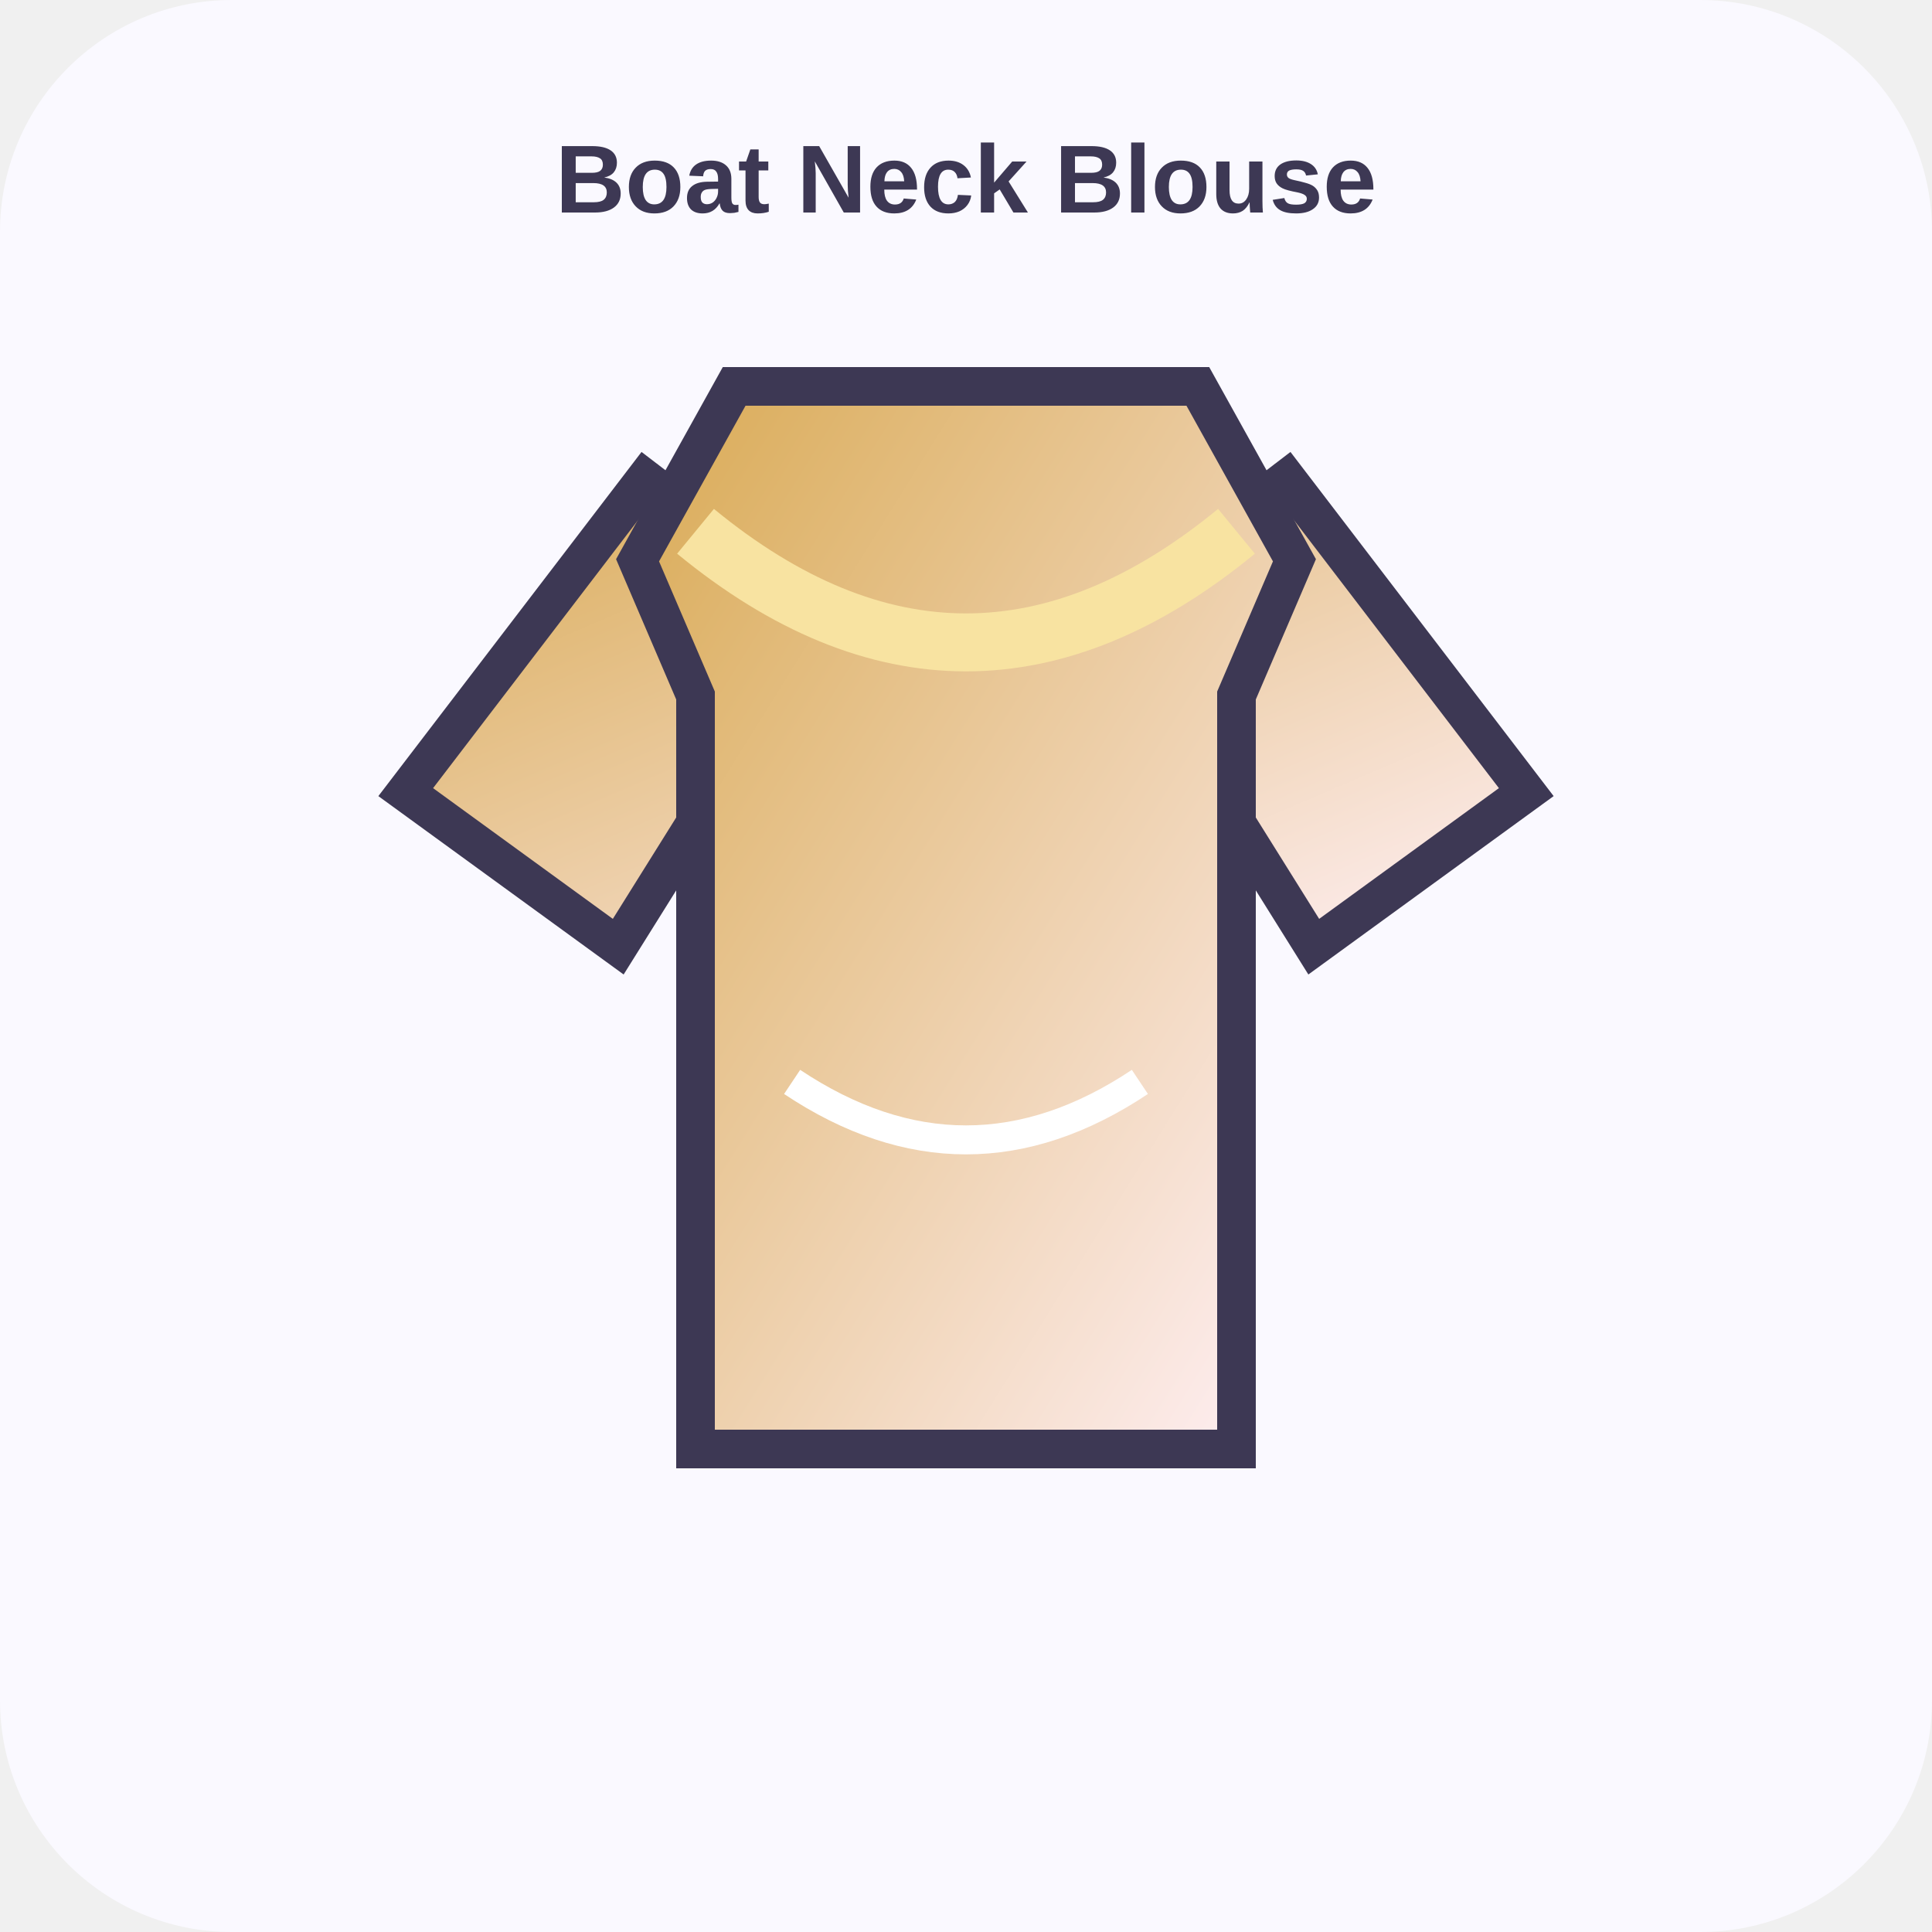
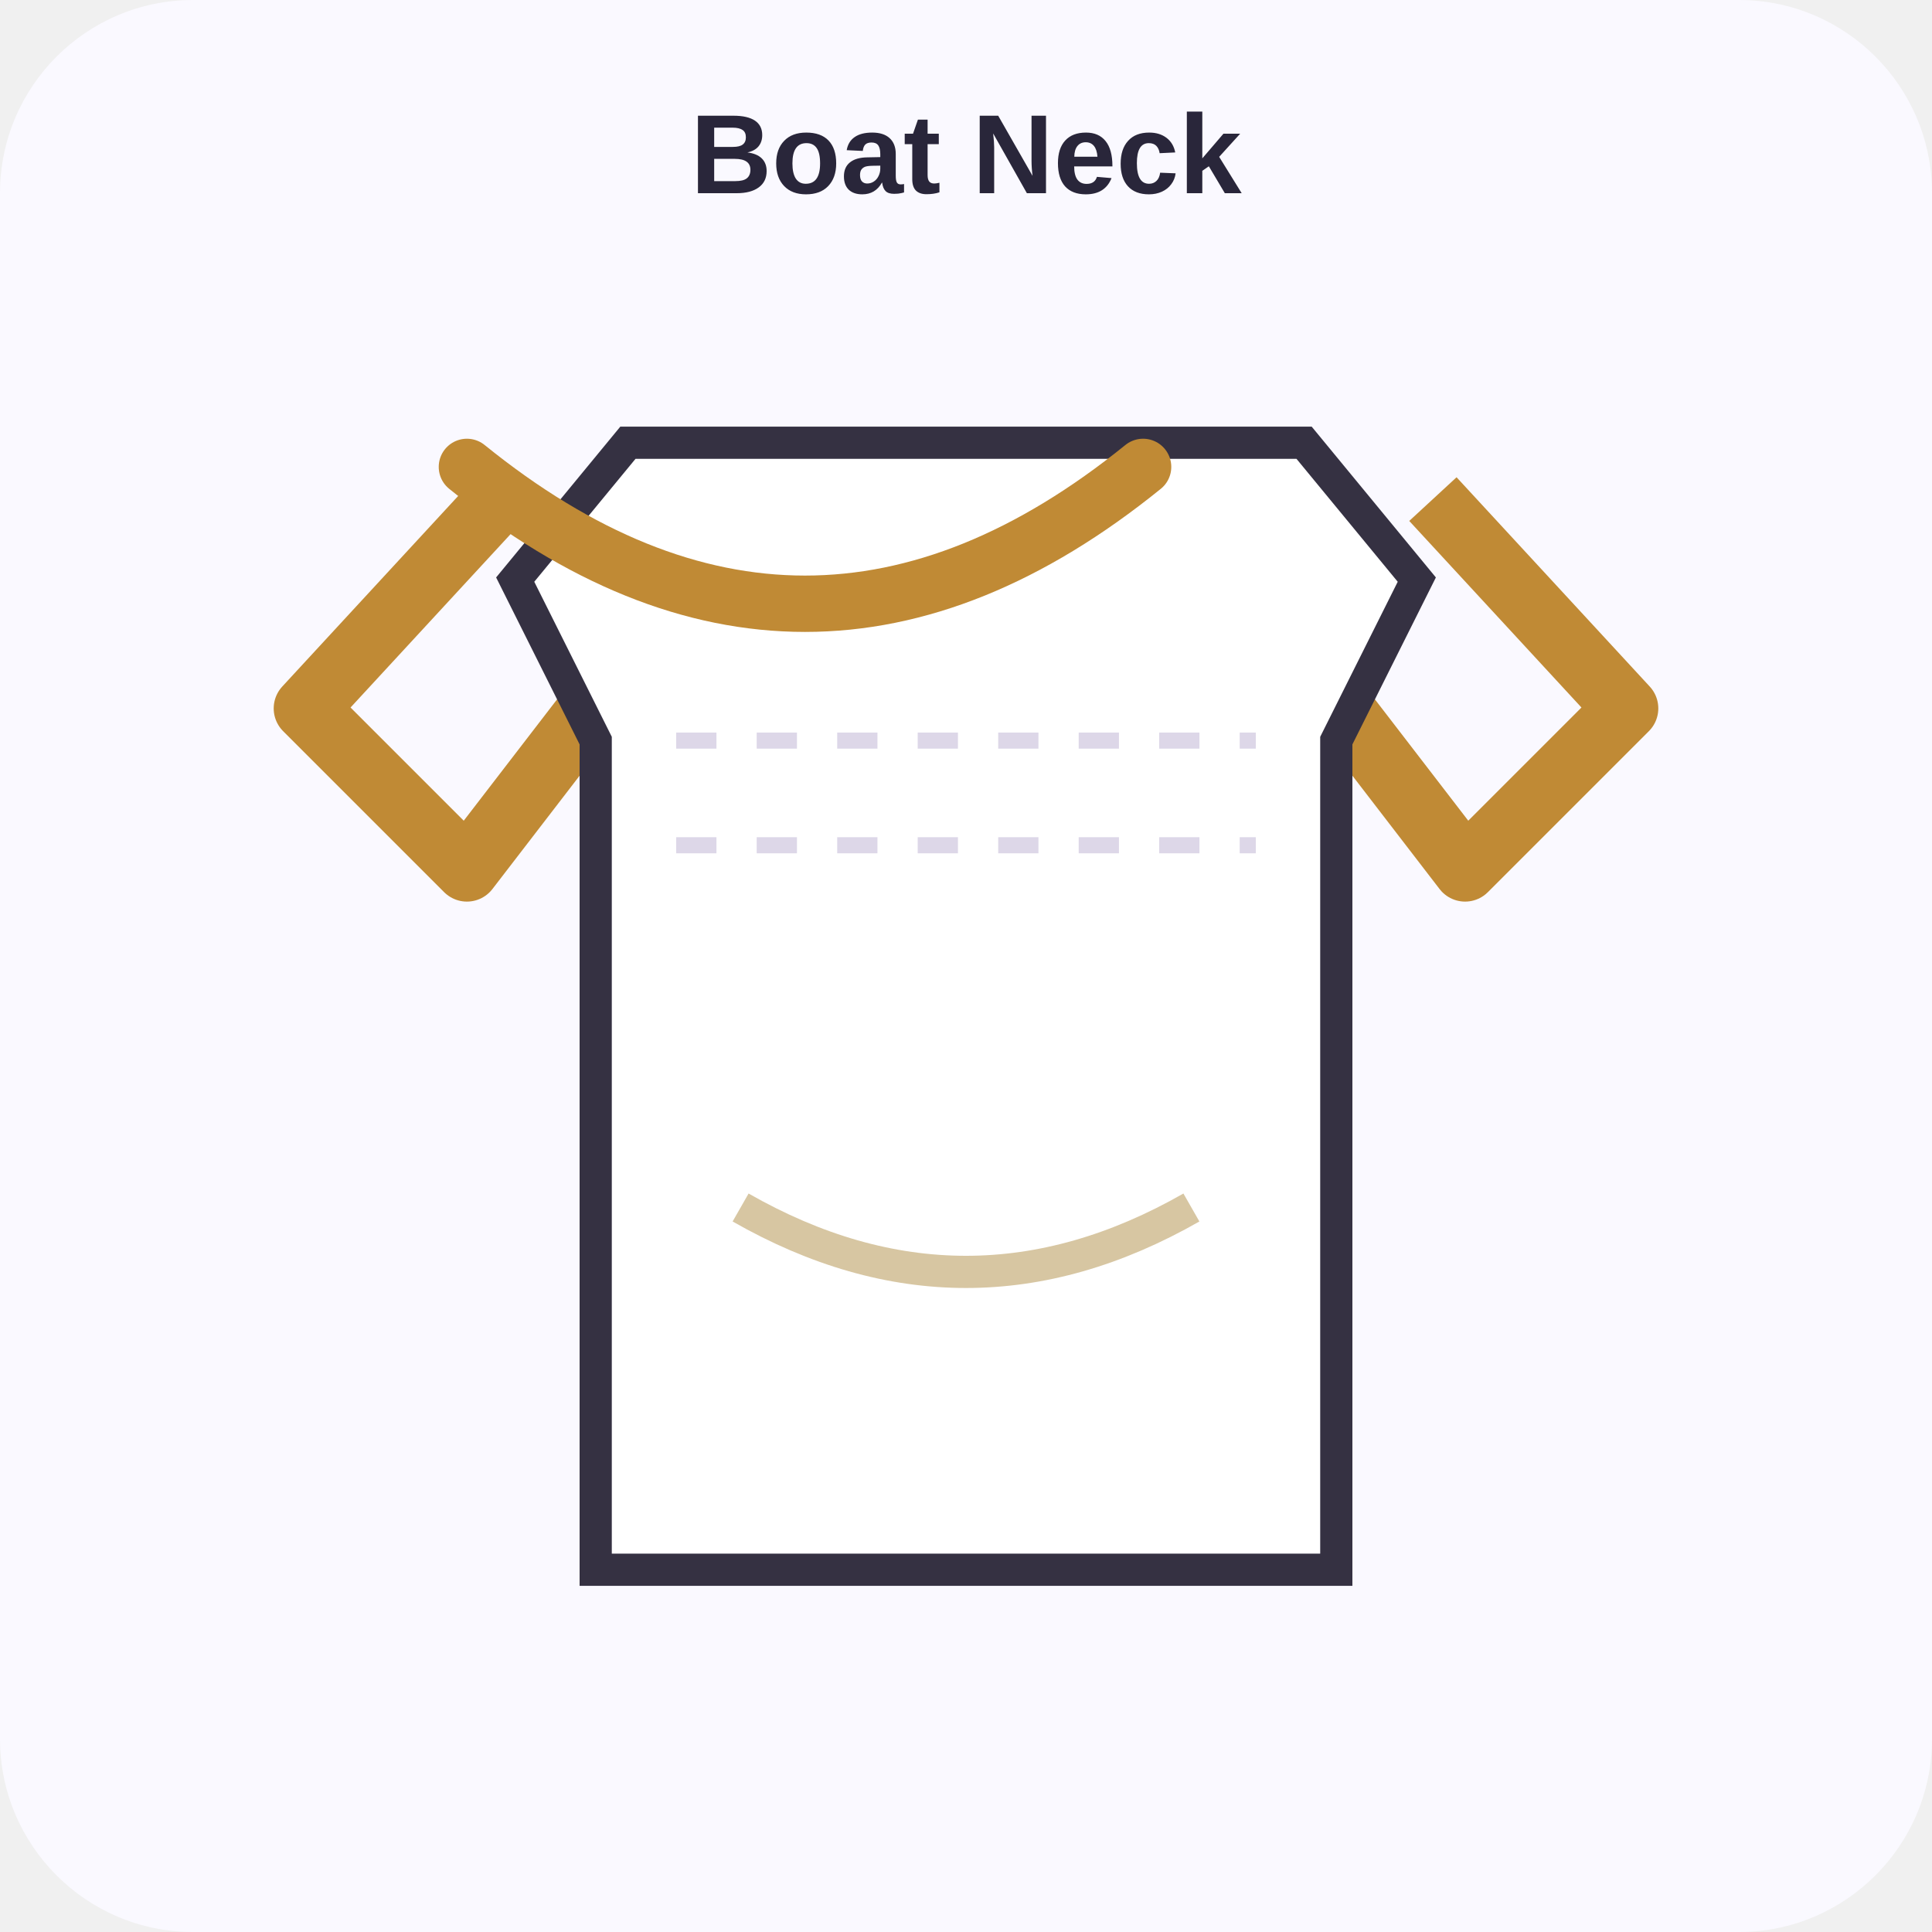
- <svg xmlns="http://www.w3.org/2000/svg" viewBox="0 0 200 200">
-   <defs>
-     <linearGradient id="g2" x1="0" y1="0" x2="1" y2="1">
-       <stop stop-color="#d9aa54" />
-       <stop offset="1" stop-color="#fff0f6" />
-     </linearGradient>
-   </defs>
-   <rect width="200" height="200" rx="24" fill="#faf9ff" />
-   <text x="100" y="22" text-anchor="middle" font-family="Arial" font-size="10" font-weight="700" fill="#3d3854">Boat Neck Blouse</text>
-   <path d="M68 48L42 82L64 98L84 66M132 48L158 82L136 98L116 66" fill="url(#g2)" stroke="#3d3854" stroke-width="4" />
-   <path d="M76 40H124L134 58L128 72V150H72V72L66 58Z" fill="url(#g2)" stroke="#3d3854" stroke-width="4" />
-   <path d="M72 55 Q100 78 128 55" fill="none" stroke="#f8e3a1" stroke-width="6" />
-   <path d="M82 112Q100 124 118 112" fill="none" stroke="#fff" stroke-width="3" />
+ <svg xmlns="http://www.w3.org/2000/svg" viewBox="0 0 240 240">
+   <rect width="240" height="240" rx="24" fill="#faf9ff" />
+   <text x="120" y="24" text-anchor="middle" font-family="Arial" font-size="14" font-weight="700" fill="#29263a">Boat Neck</text>
+   <path d="M62 62 L38 88 L58 108 L78 82 M178 62 L202 88 L182 108 L162 82" fill="none" stroke="#c08a35" stroke-width="8" stroke-linejoin="round" />
+   <path d="M78 55 H162 L176 72 L166 92 V195 H74 V92 L64 72 Z" fill="white" stroke="#353142" stroke-width="4" />
+   <path d="M84 92 H156 M84 105 H156" stroke="#ddd7e8" stroke-width="2" stroke-dasharray="5 5" />
+   <g fill="none" stroke="#c08a35" stroke-width="7" stroke-linecap="round" stroke-linejoin="round">
+     <path d="M58 58 Q100 92 142 58" />
+   </g>
+   <path d="M92 150 Q120 166 148 150" fill="none" stroke="#d7c6a2" stroke-width="4" />
</svg>
